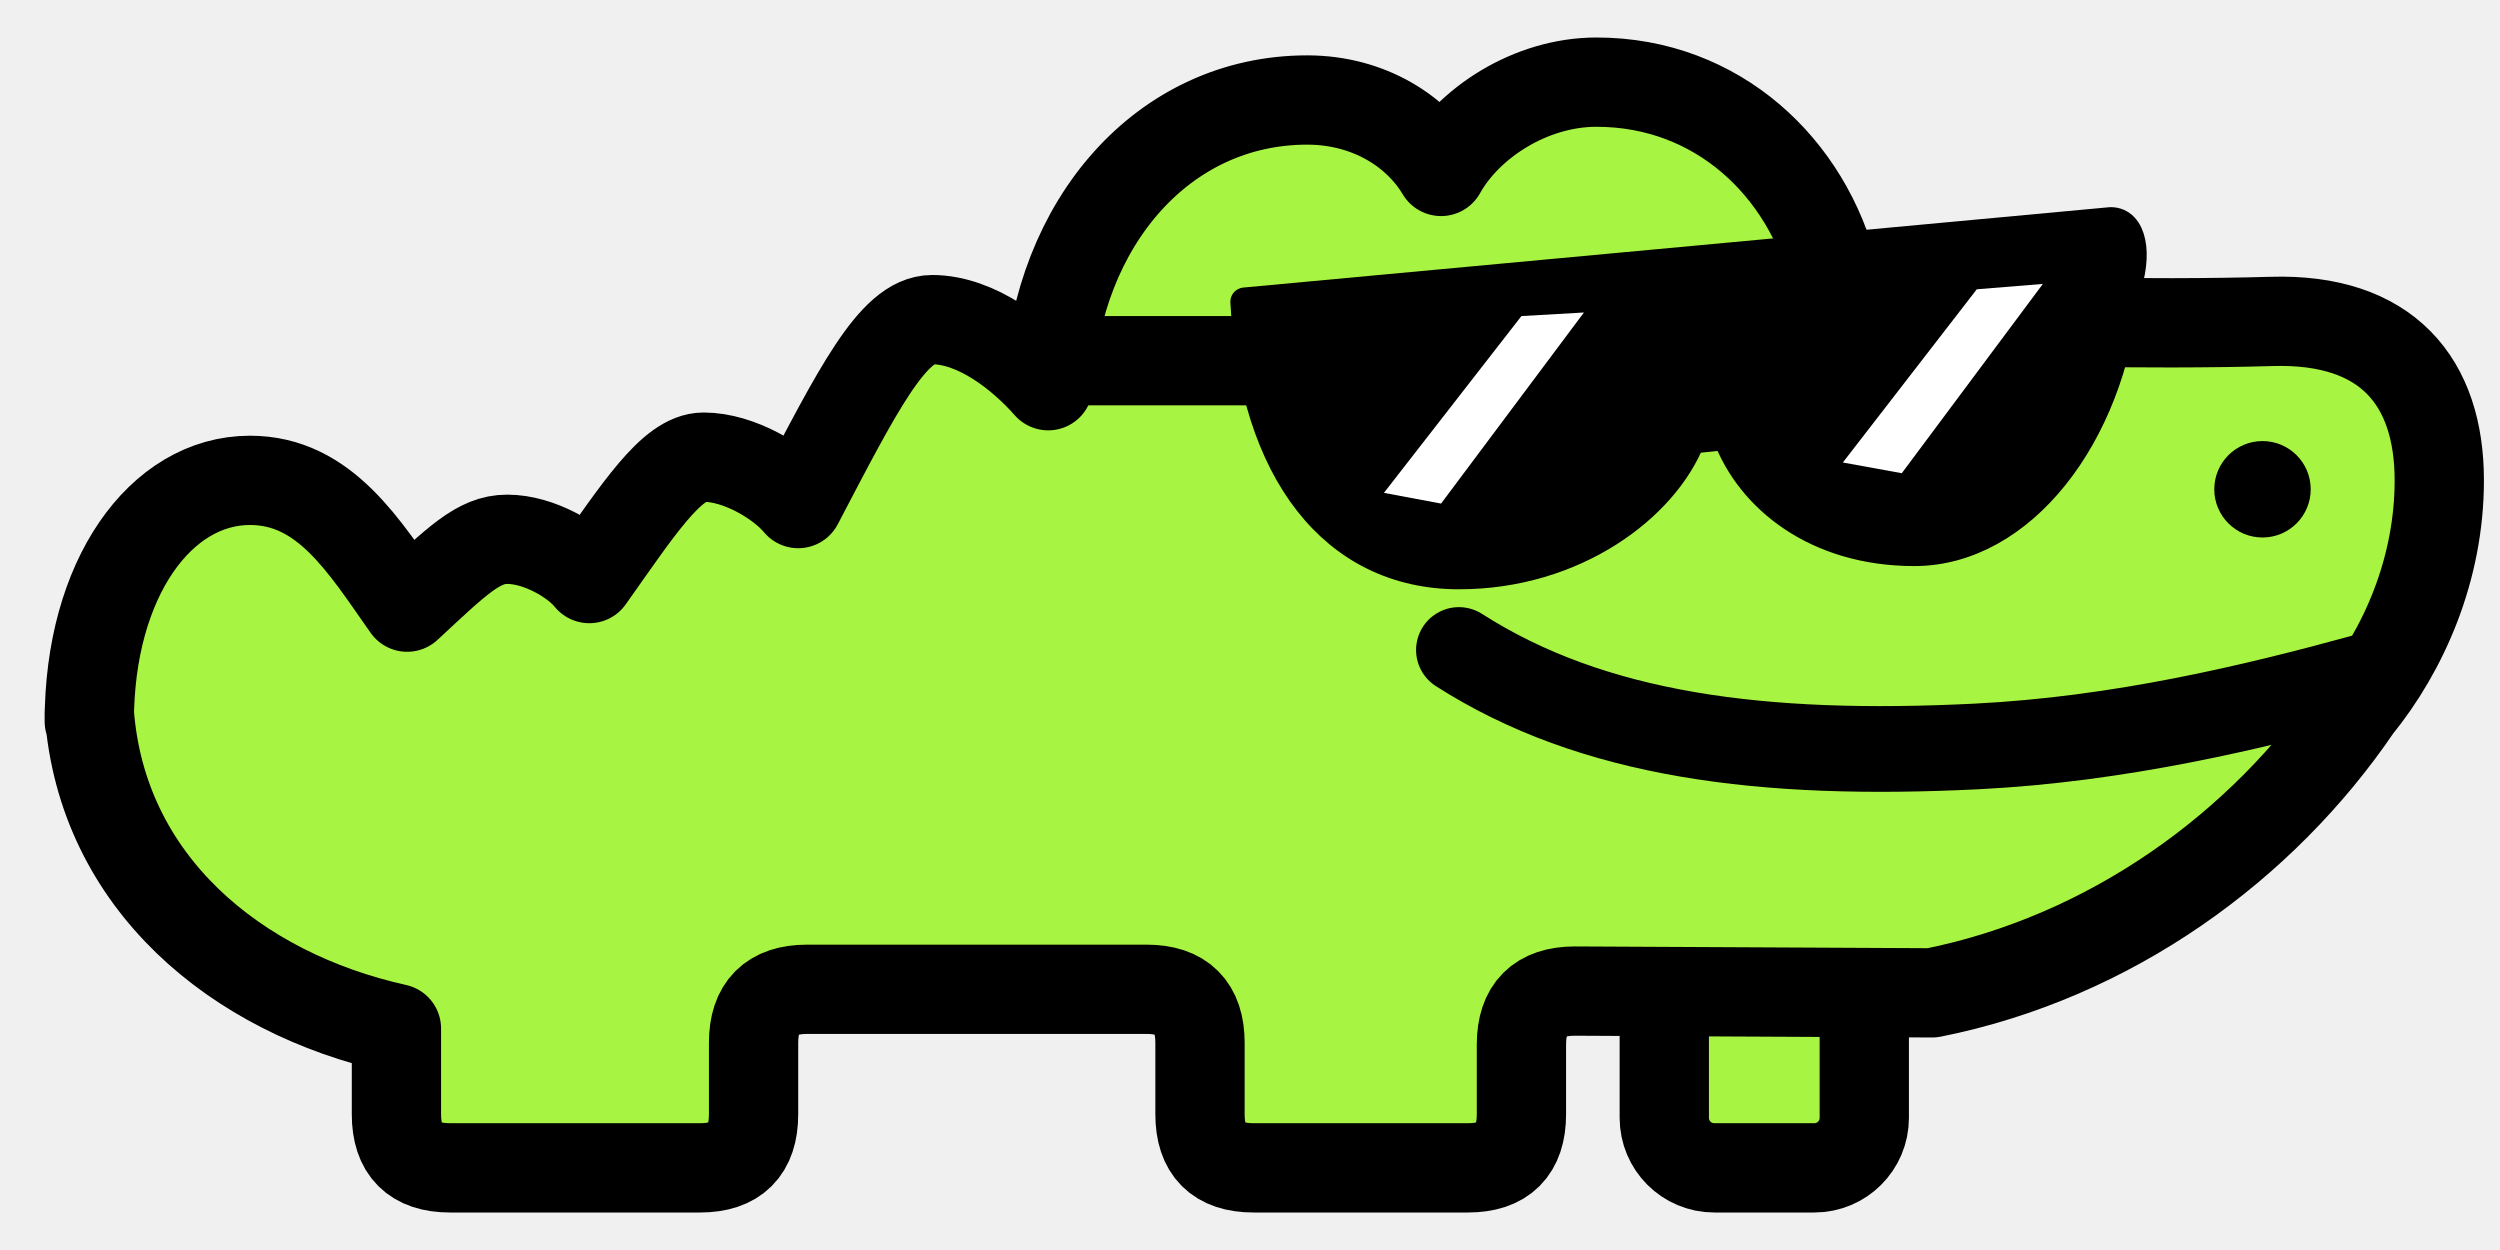
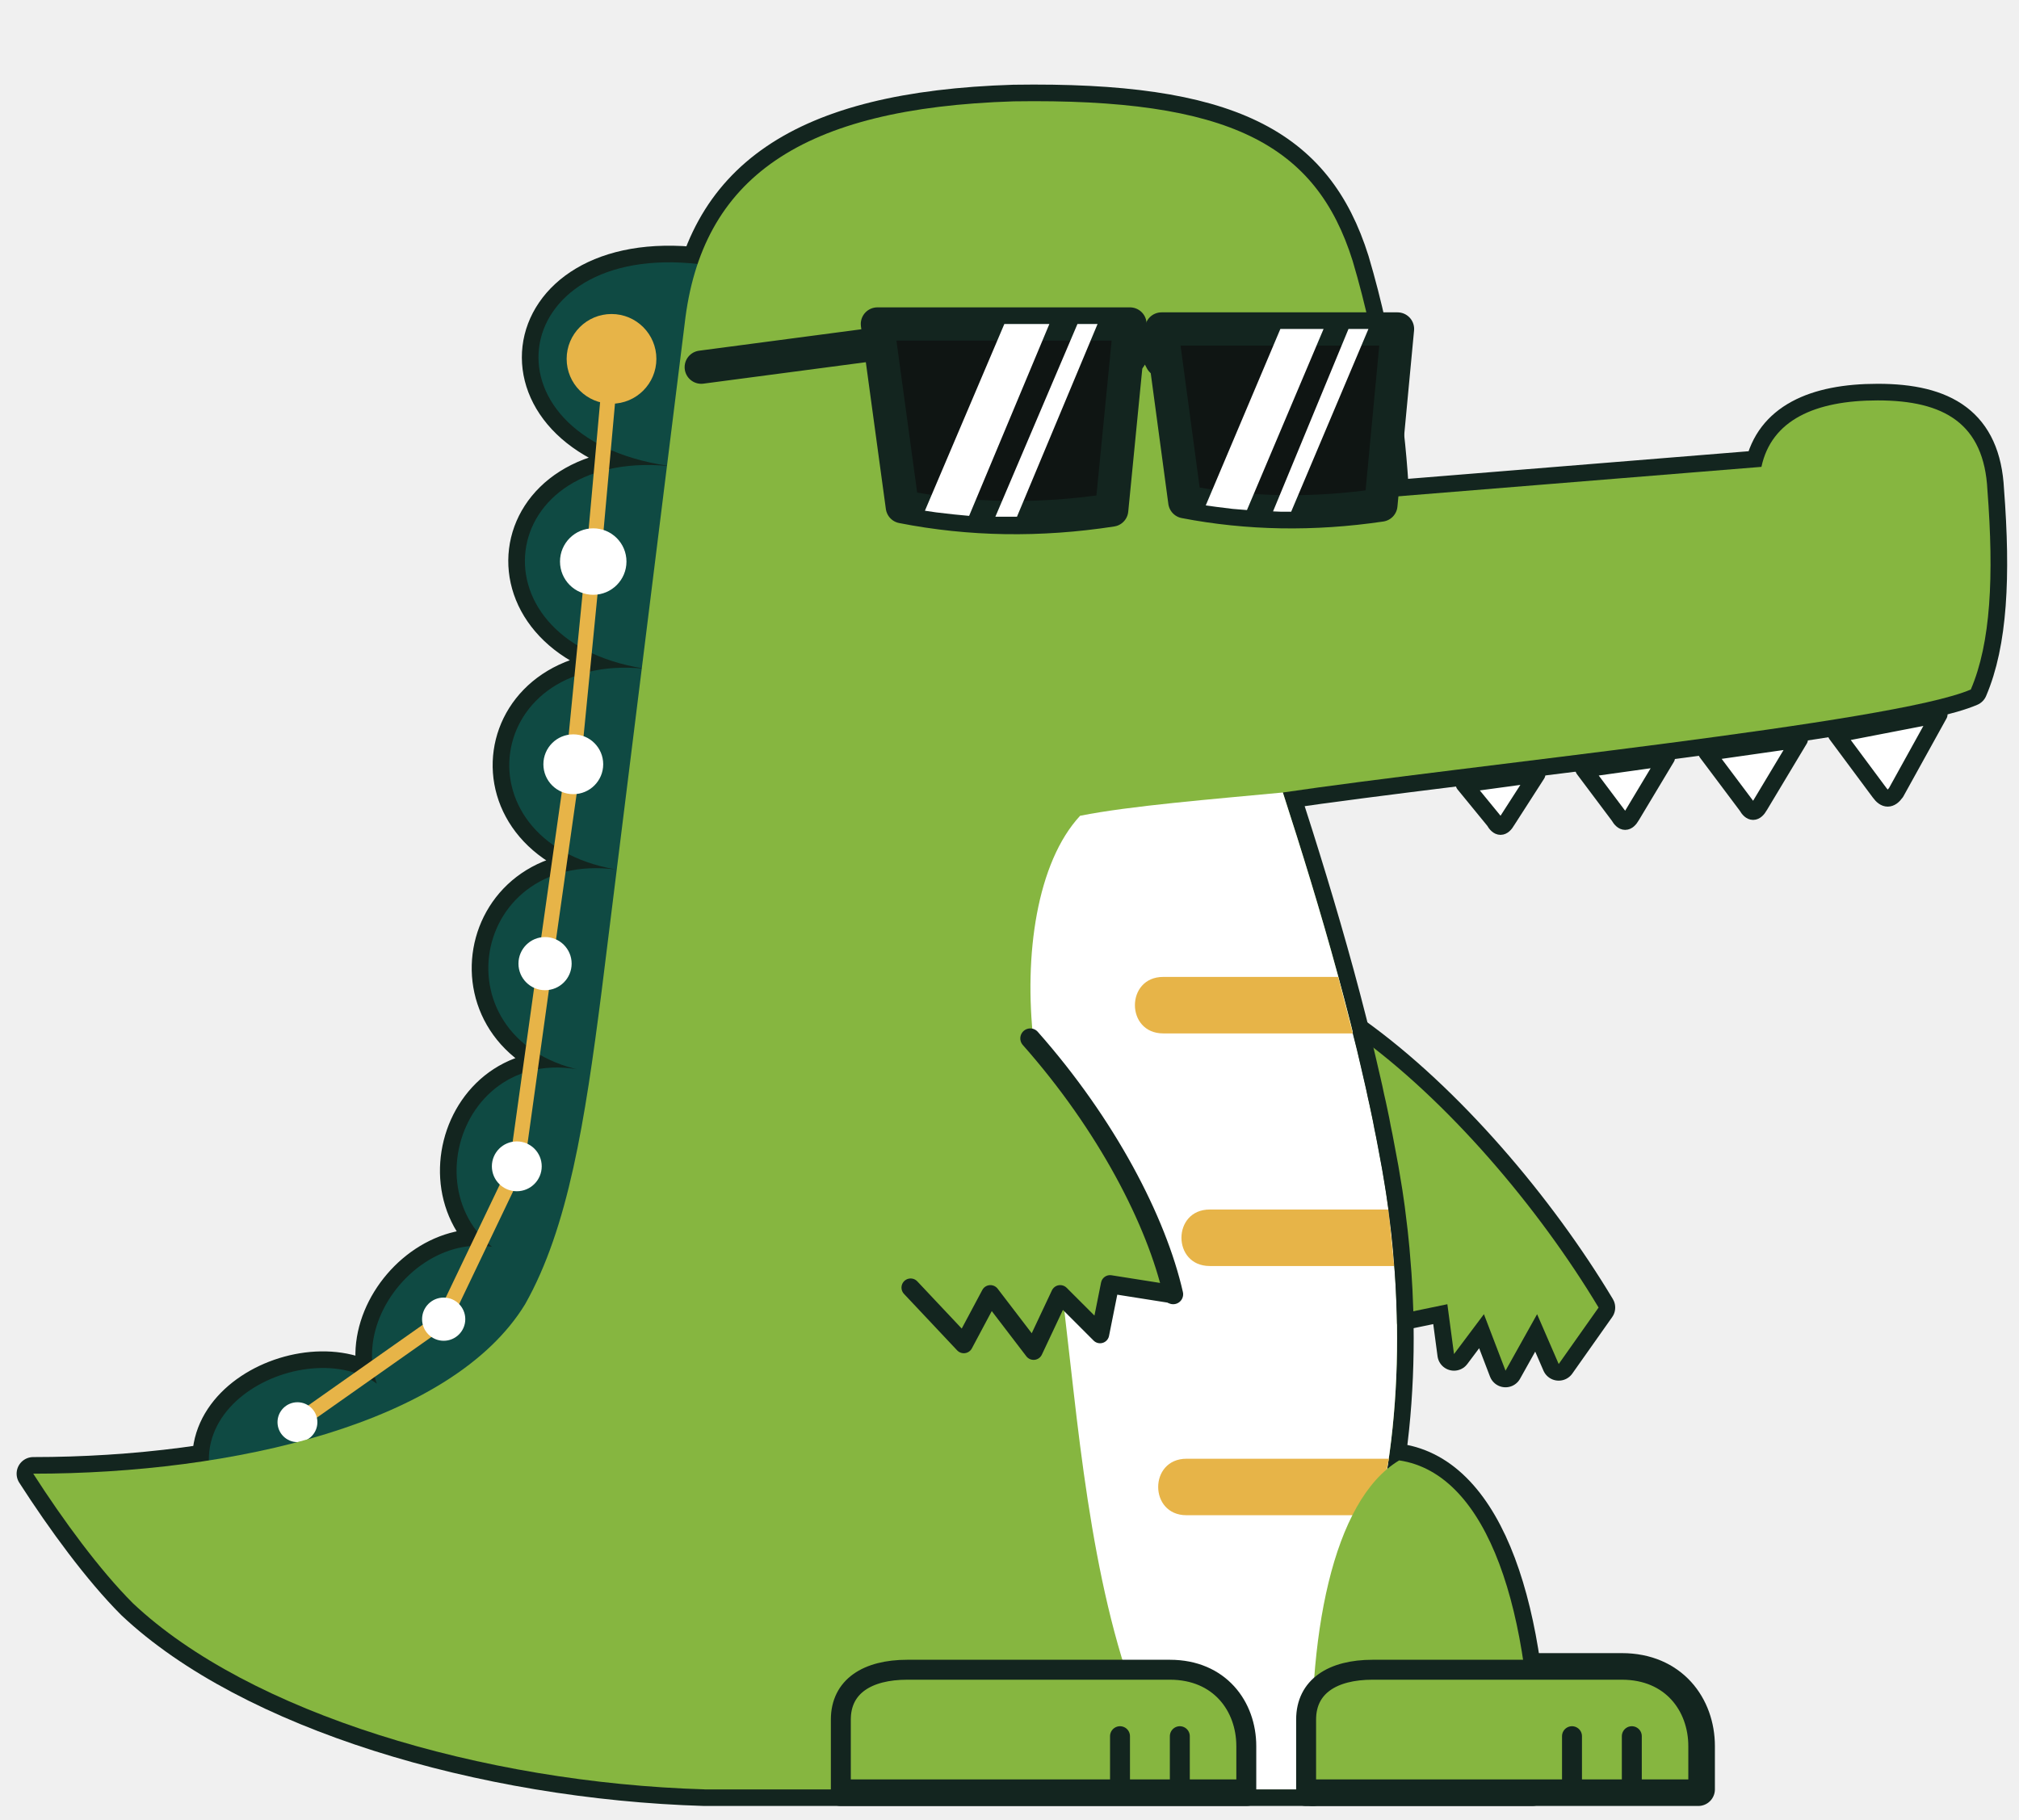
- <svg xmlns="http://www.w3.org/2000/svg" width="1400" height="700" viewBox="68 176 1400 700">
-   <g fill="#a8f442" stroke="#000000" stroke-width="50" stroke-linejoin="round" stroke-linecap="round">
-     <rect x="1000" y="660" width="112" height="170" rx="28" />
-     <path d="M118 580 C118 500 158 445 208 445 C250 445 272 482 296 516 C324 490 336 478 352 478 C370 478 390 490 398 500 C425 462 444 432 462 432 C482 432 505 446 515 458 C548 395 568 355 590 355 C615 355 640 375 655 392 C660 300 720 232 800 232 C835 232 862 250 875 272 C890 245 925 222 962 222 C1030 222 1080 270 1095 330 L1100 352 C1180 356 1270 358 1340 356 C1405 354 1434 390 1434 445 C1434 495 1414 540 1388 572 C1335 650 1250 712 1150 732 L950 731 Q920 731 920 761 L920 800 Q920 830 890 830 L770 830 Q740 830 740 800 L740 760 Q740 730 710 730 L520 730 Q490 730 490 760 L490 800 Q490 830 460 830 L320 830 Q290 830 290 800 L290 752 C200 732 125 670 118 575 Z" />
-     <path fill="none" stroke-width="48" d="M885 540 C960 588 1055 600 1175 594 C1255 590 1330 572 1392 555" />
+ <svg xmlns="http://www.w3.org/2000/svg" width="1215" height="1095" viewBox="-50 225 1215 1095">
+   <g stroke="#13251f" stroke-width="20" stroke-linejoin="round" fill="#13251f">
+     <path d="M431 392 L371 384 C252 370 237 492 357 506 C246 492 231 614 342 628 C240 614 223 735 325 749 C232 733 211 854 304 870 C221 849 191 968 274 989 C216 939 136 1033 194 1082 C174 1018 58 1054 78 1118 L300 1180 L480 420 Z" />
+     <path d="M362 420 C372 332 432 290 560 286 C690 284 742 312 764 382 C780 436 786 486 788 524 L1010 506 C1016 478 1042 466 1080 466 C1120 466 1144 480 1146 520 C1150 572 1148 612 1136 640 C1090 660 830 686 722 702 C744 770 768 850 782 930 C796 1010 794 1100 770 1170 L740 1302 L374 1302 C240 1298 100 1256 30 1190 C10 1170 -12 1140 -30 1112 C90 1112 222 1082 266 1010 C292 964 302 900 312 822 Z" />
+     <path d="M765 847 C821 887 876 952 912 1012 L888 1046 L875 1016 L856 1050 L843 1016 L825 1040 L821 1010 L792 1016 L791 1013 L791 1010 L791 1007 L791 1004 L791 1001 L791 998 L791 995 L790 991 L790 988 L790 985 L790 982 L789 979 L789 976 L789 973 L789 970 L788 967 L788 963 L787 960 L787 957 L787 954 L786 951 L786 948 L785 945 L785 942 L785 939 L784 936 L784 933 L783 930 L782 927 L782 924 L781 921 L781 918 L780 915 L780 912 L779 909 L779 906 L778 903 L777 900 L777 897 L776 894 L775 891 L775 888 L774 885 L773 882 L773 879 L772 876 L771 873 L771 870 L770 867 L769 864 L769 861 L768 858 L767 855 L767 852 L766 849 L765 847 Z" />
+     <path d="M740 1302 C736 1210 752 1128 792 1104 C846 1112 872 1196 872 1302 Z" />
+     <path d="M456 1302 V1260 C456 1240 472 1230 496 1230 H654 C684 1230 700 1252 700 1276 V1302 Z" />
+     <path d="M736 1302 V1260 C736 1240 752 1230 776 1230 H926 C956 1230 972 1252 972 1276 V1302 Z" />
+   </g>
+   <g fill="#0f4a43">
+     <path d="M431 392 L371 384 C252 370 237 492 357 506 C246 492 231 614 342 628 C240 614 223 735 325 749 C232 733 211 854 304 870 C221 849 191 968 274 989 C216 939 136 1033 194 1082 C174 1018 58 1054 78 1118 L300 1180 L480 420 Z" />
+   </g>
+   <path d="M318 441 L307 563 L295 685 L278 805 L261 927 L217 1019 L129 1081" fill="none" stroke="#e7b448" stroke-width="9" stroke-linejoin="round" stroke-linecap="round" />
+   <circle cx="318" cy="441" r="27" fill="#e7b448" />
+   <g fill="#ffffff">
+     <circle cx="307" cy="563" r="20" />
+     <circle cx="295" cy="685" r="18" />
+     <circle cx="278" cy="805" r="16" />
+     <circle cx="261" cy="927" r="15" />
+     <circle cx="217" cy="1019" r="13" />
+     <circle cx="129" cy="1081" r="12" />
+   </g>
+   <g fill="#86b640">
+     <path d="M362 420 C372 332 432 290 560 286 C690 284 742 312 764 382 C780 436 786 486 788 524 L1010 506 C1016 478 1042 466 1080 466 C1120 466 1144 480 1146 520 C1150 572 1148 612 1136 640 C1090 660 830 686 722 702 C744 770 768 850 782 930 C796 1010 794 1100 770 1170 L740 1302 L374 1302 C240 1298 100 1256 30 1190 C10 1170 -12 1140 -30 1112 C90 1112 222 1082 266 1010 C292 964 302 900 312 822 Z" />
+   </g>
+   <g fill="#ffffff" stroke="#13251f" stroke-width="10" stroke-linejoin="round">
+     <path d="M831.0 697 L875.0 691 L857 719 Q853 726 849 719 Z" />
+     <path d="M903.0 688 L953.0 681 L932 716 Q928 723 924 716 Z" />
+     <path d="M977.0 678 L1033.0 670 L1009 710 Q1005 717 1001 710 Z" />
+     <path d="M1055.0 667 L1117.0 655 L1091 702 Q1086 709 1081 702 Z" />
+   </g>
+   <path fill="#ffffff" d="M722 702 C680 706 630 710 600 716 C574 744 566 800 572 852 L596 1062 C606 1150 620 1240 660 1302 L740 1302 L770 1170 C794 1100 796 1010 782 930 C768 850 744 770 722 702 Z" />
+   <g fill="#e7b448">
+     <path d="M650 813 L755.3 813 L764.1 847 L650 847 C627.3 847 627.3 813 650 813 Z" />
+     <path d="M678 953 L785.6 953 L789 987 L678 987 C655.3 987 655.3 953 678 953 Z" />
+     <path d="M664 1103 L785.8 1103 L779.3 1137 L664 1137 C641.3 1137 641.3 1103 664 1103 Z" />
+   </g>
+   <g fill="#86b640">
+     <path d="M765 847 C821 887 876 952 912 1012 L888 1046 L875 1016 L856 1050 L843 1016 L825 1040 L821 1010 L792 1016 L791 1013 L791 1010 L791 1007 L791 1004 L791 1001 L791 998 L791 995 L790 991 L790 988 L790 985 L790 982 L789 979 L789 976 L789 973 L789 970 L788 967 L788 963 L787 960 L787 957 L787 954 L786 951 L786 948 L785 945 L785 942 L785 939 L784 936 L784 933 L783 930 L782 927 L782 924 L781 921 L781 918 L780 915 L780 912 L779 909 L779 906 L778 903 L777 900 L777 897 L776 894 L775 891 L775 888 L774 885 L773 882 L773 879 L772 876 L771 873 L771 870 L770 867 L769 864 L769 861 L768 858 L767 855 L767 852 L766 849 L765 847 Z" />
+   </g>
+   <path d="M476 1074 C564 1070 610 1150 612 1250 L612 1302 L374 1302 L374 1200 Z" fill="#86b640" />
+   <g fill="#86b640">
+     <path d="M740 1302 C736 1210 752 1128 792 1104 C846 1112 872 1196 872 1302 Z" />
+   </g>
+   <g fill="#86b640">
+     <path d="M456 1302 V1260 C456 1240 472 1230 496 1230 H654 C684 1230 700 1252 700 1276 V1302 Z" />
+     <path d="M736 1302 V1260 C736 1240 752 1230 776 1230 H926 C956 1230 972 1252 972 1276 V1302 Z" />
+   </g>
+   <path d="M570 850 C616 902 646 960 656 1004 L618 998 L612 1028 L588 1004 L572 1038 L546 1004 L530 1034 L498 1000 C518 960 546 904 570 850 Z" fill="#86b640" />
+   <g fill="none" stroke="#13251f" stroke-width="12" stroke-linecap="round">
+     <path d="M769.1 846.5 L770.3 851.2 L771.5 856 L772.6 860.7 L773.7 865.4 L774.8 870.2 L775.9 874.9 L777 879.7 L778 884.5 L779.1 889.3 L780.1 894 L781.1 898.8 L782 903.6 L783 908.4 L783.9 913.2 L784.8 918 L785.7 922.8 L786.6 927.6 L787.4 932.4 L788.2 937.2 L789 942.1 L789.7 946.9 L790.4 951.8 L791 956.7 L791.6 961.6 L792.2 966.6 L792.7 971.5 L793.2 976.5 L793.6 981.4 L794 986.4 L794.4 991.4 L794.7 996.4 L795 1001.4 L795.2 1006.4 L795.4 1011.4 L795.6 1016.4 L795.7 1021.4 L795.7 1021.4" stroke-width="10" stroke-linejoin="round" />
+     <path d="M570 850 C616 902 646 960 656 1004" />
+   </g>
+   <g fill="none" stroke="#13251f" stroke-width="11" stroke-linecap="round" stroke-linejoin="round">
+     <path d="M498 1000 L530 1034 L546 1004 L572 1038 L588 1004 L612 1028 L618 998 L656 1004" />
+   </g>
+   <g fill="#86b640" stroke="#13251f" stroke-width="12" stroke-linejoin="round">
+     <path d="M456 1302 V1260 C456 1240 472 1230 496 1230 H654 C684 1230 700 1252 700 1276 V1302 Z" />
+     <path d="M736 1302 V1260 C736 1240 752 1230 776 1230 H926 C956 1230 972 1252 972 1276 V1302 Z" />
+   </g>
+   <g stroke="#13251f" stroke-linecap="round" stroke-width="12">
+     <path d="M624 1302 V1270" />
+     <path d="M660 1302 V1270" />
+     <path d="M896 1302 V1270" />
+     <path d="M932 1302 V1270" />
  </g>
  <g>
-     <path fill="none" stroke="#000000" stroke-width="50" stroke-linecap="round" d="M655 378 H780" />
-     <path fill="#000000" stroke="#000000" stroke-width="16" stroke-linejoin="round" d="M765 345 L1250 300 C1262 300 1266 318 1258 340 C1250 420 1200 485 1140 485 C1085 485 1048 455 1035 420 L1015 422 C1000 460 950 498 885 498 C815 498 770 440 765 345 Z" />
+     <path d="M649 423 L791 423 L781 529 Q720 538 663 527 Z" fill="#0f1513" stroke="#13251f" stroke-width="20" stroke-linejoin="round" />
    <g fill="#ffffff">
-       <path d="M920 353 L955 351 L875 458 L843 452 Z" />
-       <path d="M1175 338 L1212 335 L1133 441 L1100 435 Z" />
+       <path d="M746.5 423 L700.4 532 L691.8 531.3 L682.1 530.1 L675.6 529.2 L720.5 423 Z" />
+       <path d="M721 533 L716.1 532.8 L761.5 423 L773.5 423 L727 533 L721 533 Z" />
    </g>
+     <path d="M478 420 L630 420 L619 532 Q554 542 493 530 Z" fill="#0f1513" stroke="#13251f" stroke-width="20" stroke-linejoin="round" />
+     <g fill="#ffffff">
+       <path d="M581.5 420 L533.2 535.5 L523.8 534.6 L513.4 533.4 L506.6 532.4 L554.4 420 Z" />
+       <path d="M562 536 L549 536 L598.4 420 L610.5 420 Z" />
+     </g>
+     <path d="M630 440 Q639 422 649 442" fill="none" stroke="#13251f" stroke-width="20" stroke-linecap="round" />
+     <path d="M478 432 L372 446" stroke="#13251f" stroke-width="20" stroke-linecap="round" />
  </g>
-   <circle cx="1335" cy="450" r="27" fill="#000000" />
</svg>
